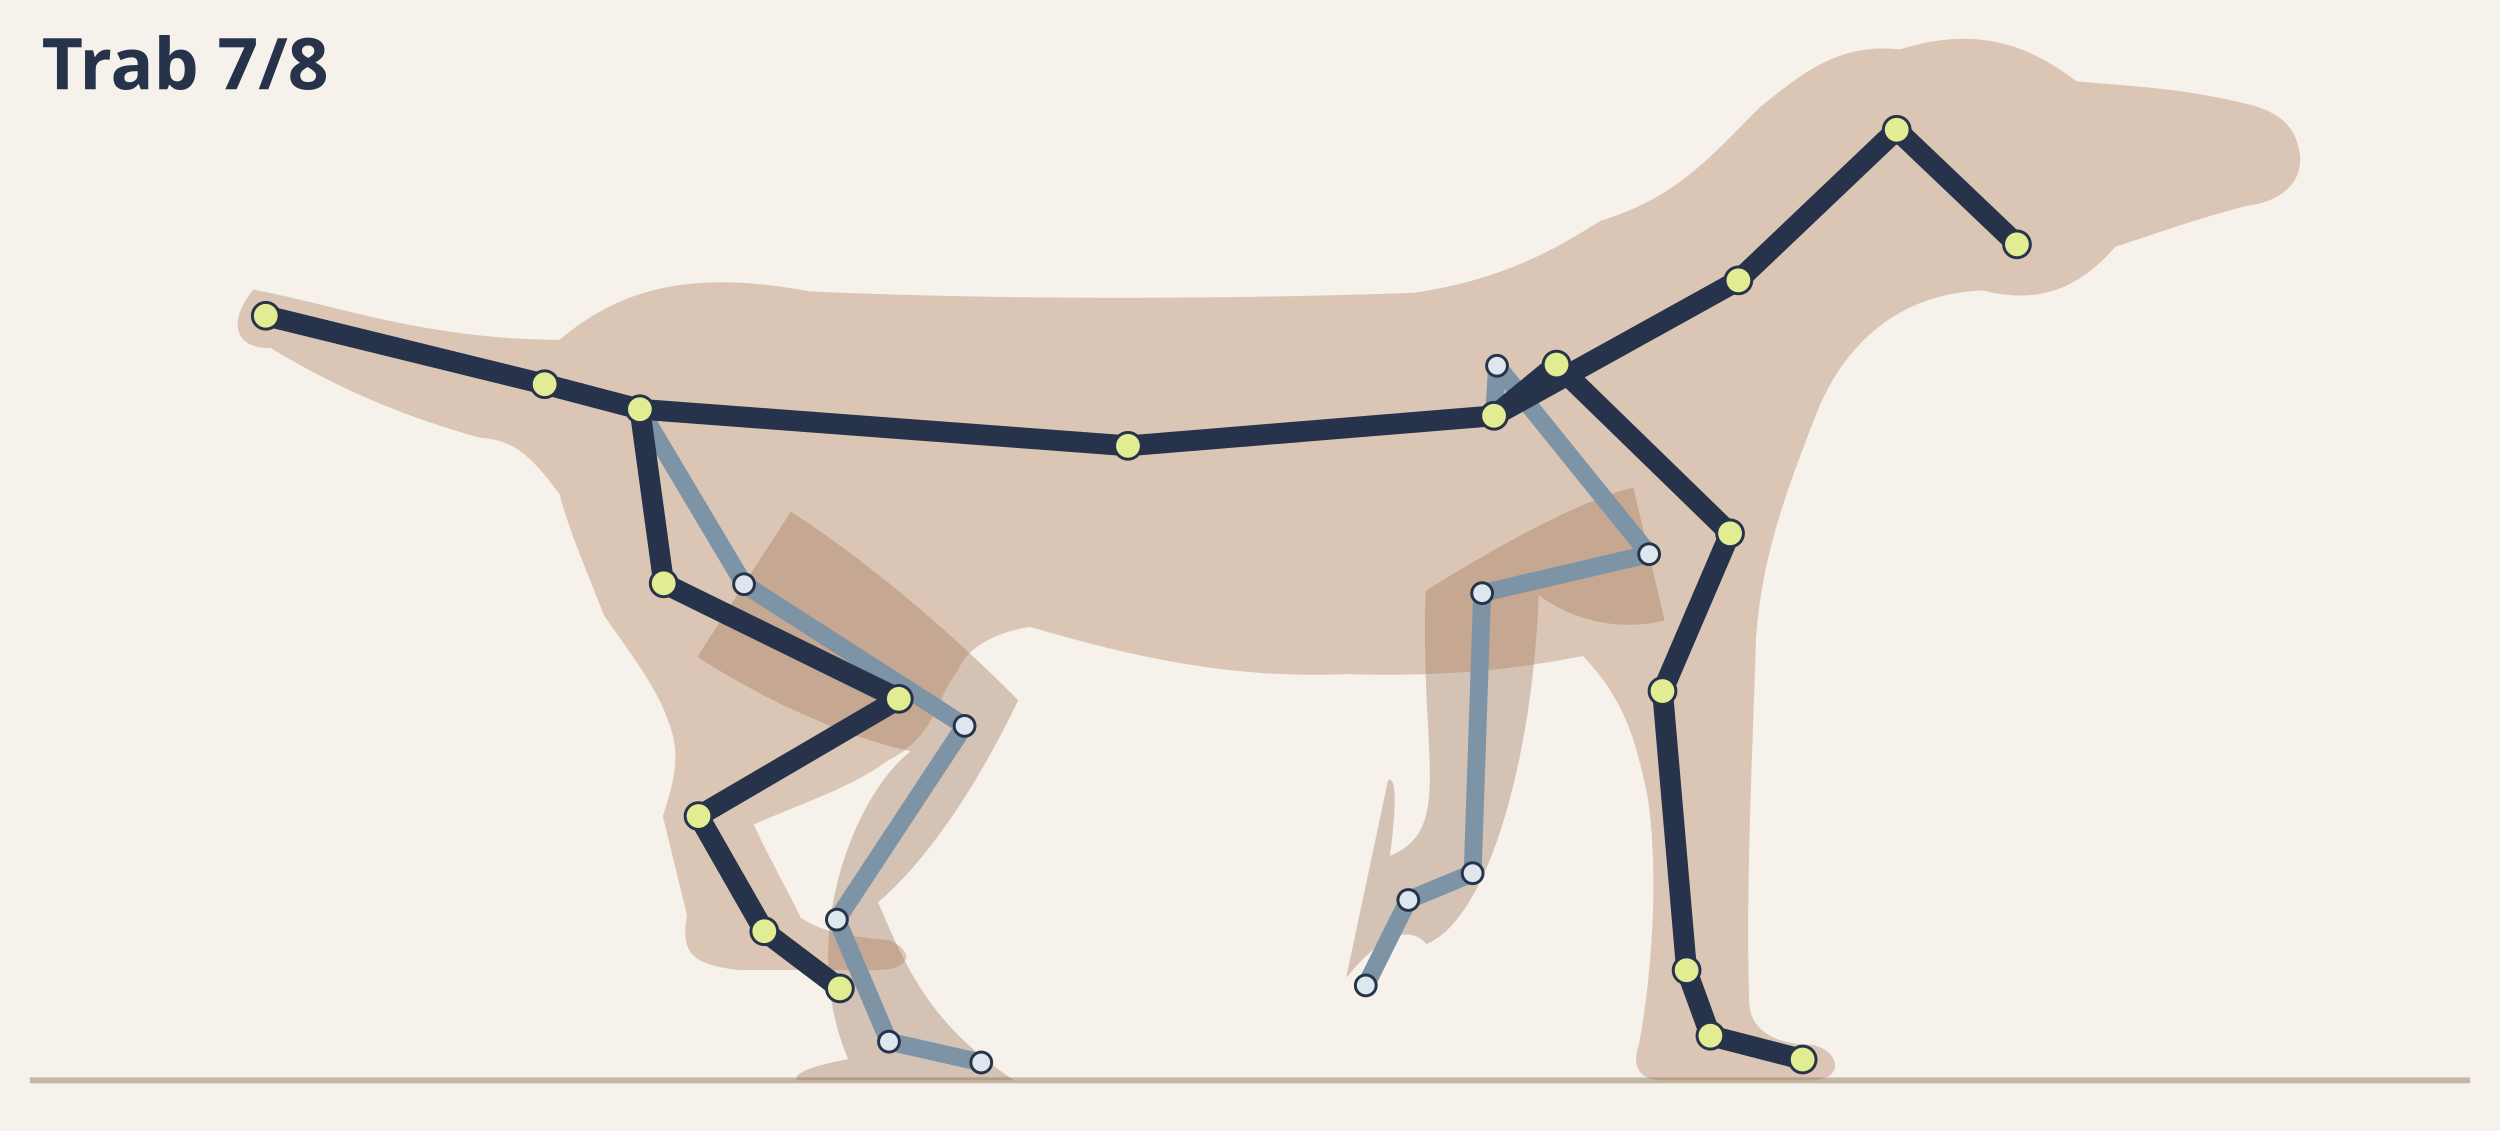
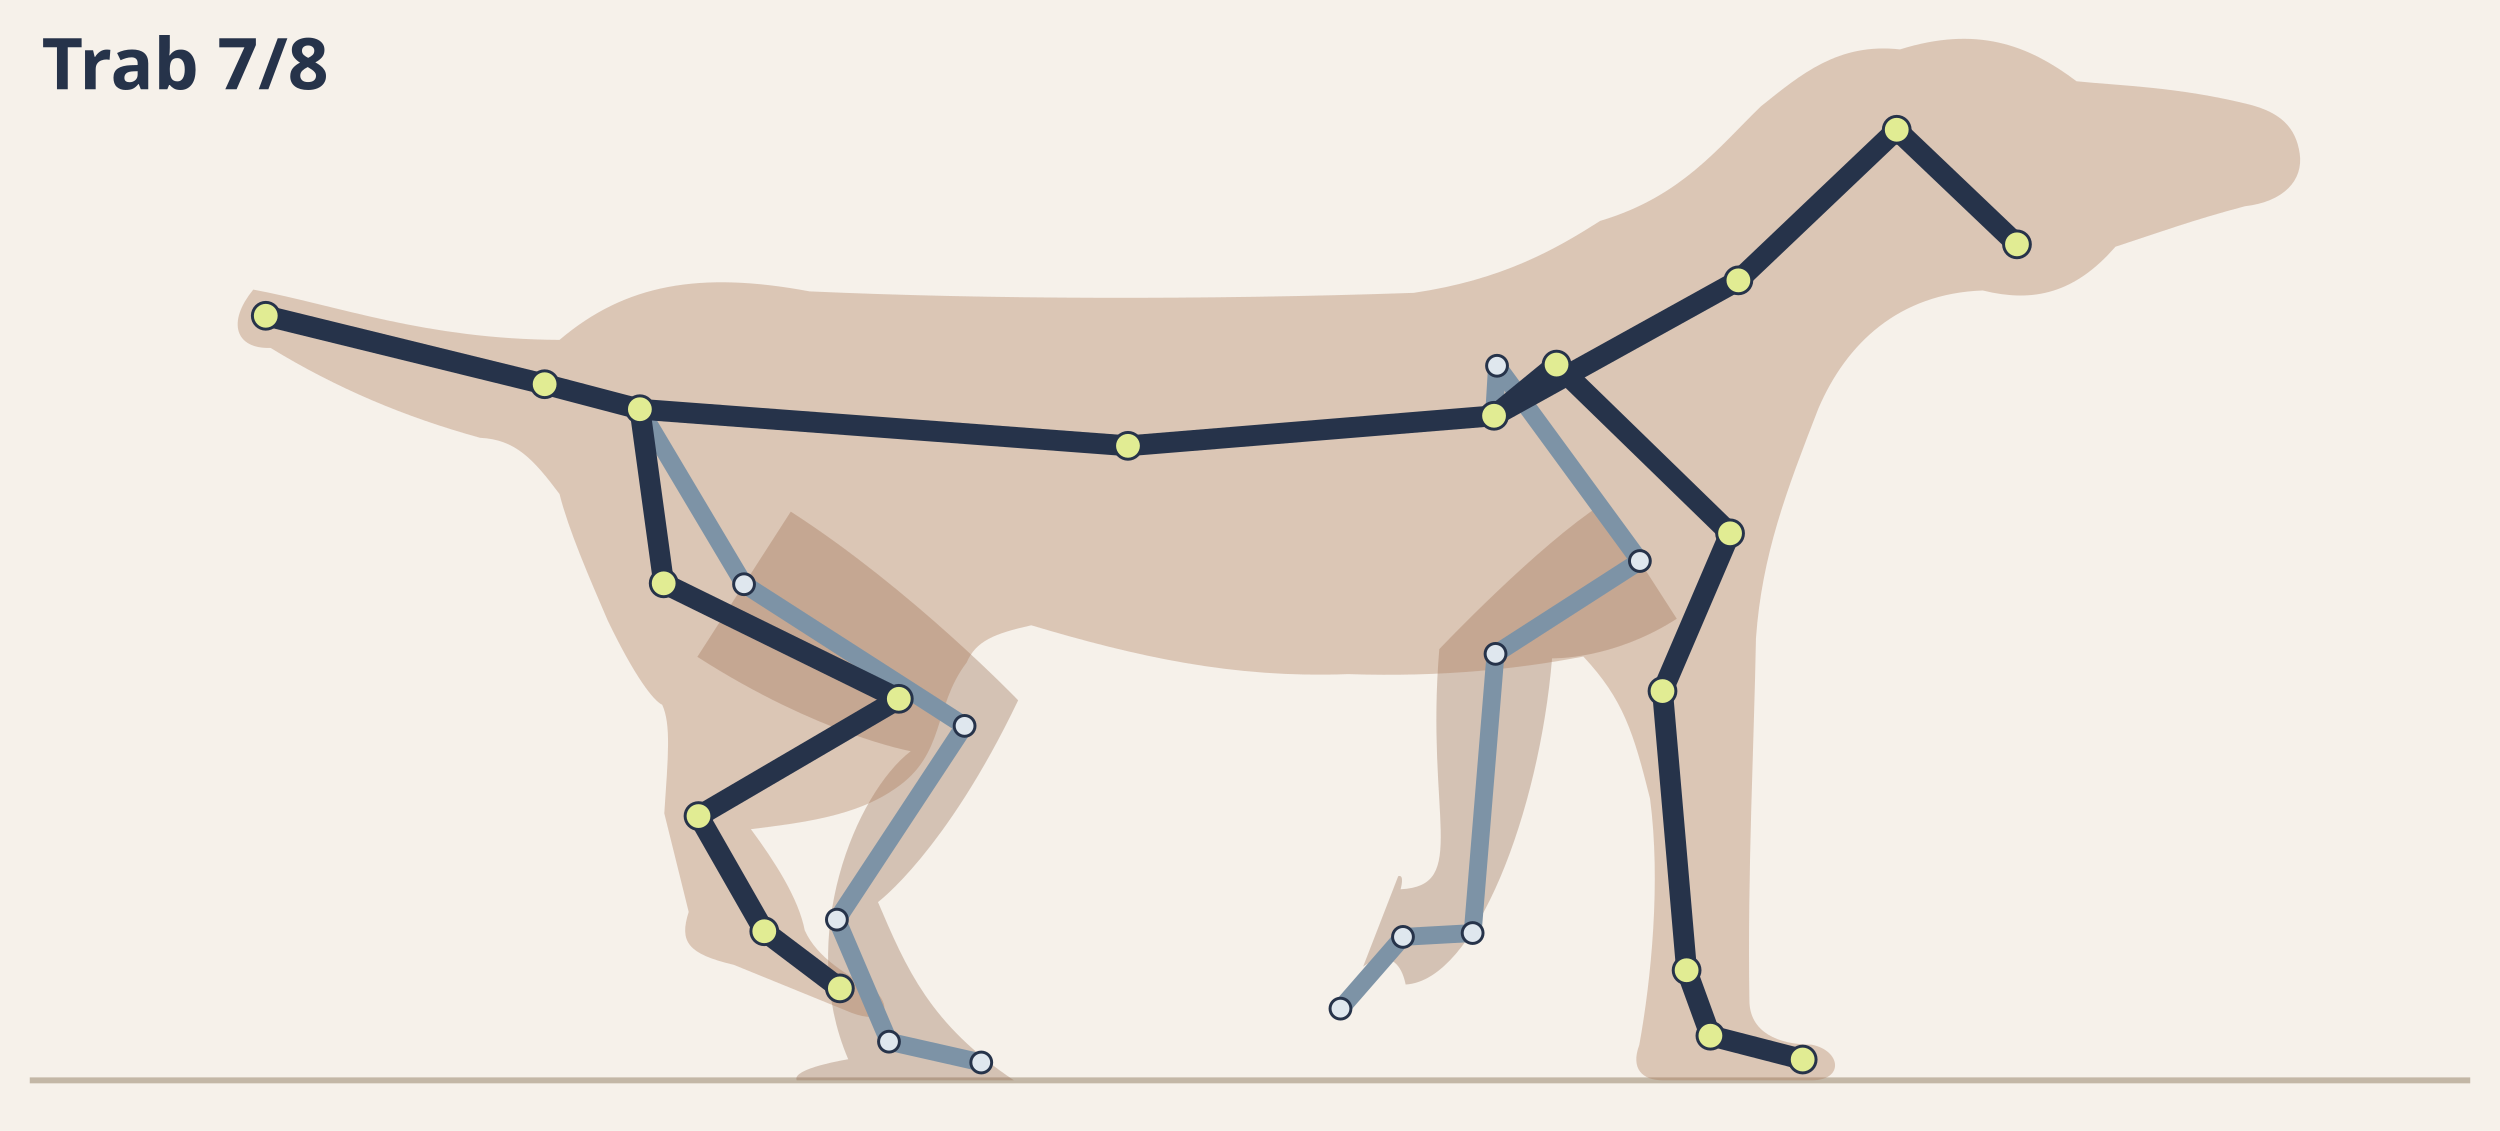
<svg xmlns="http://www.w3.org/2000/svg" viewBox="60 120 840 380">
  <rect x="60" y="120" width="840" height="380" fill="#f6f1ea" />
  <line x1="70" x2="890" y1="483" y2="483" stroke="#c3b7a6" stroke-width="2" />
  <path d="M325.7 291.9C366.4 318.1 402.1 355.3 402.1 355.3C377.7 406.3 355 423.1 355 423.1C364.6 445.6 372.5 464.1 400.7 483L327.7 483C325.7 479 345 475.9 345 475.9C327.4 434.9 347.6 386.5 366 372.4C366 372.4 335.1 366.9 294.3 340.7Z" fill="#956b50" opacity="0.35" />
-   <path d="M619.3 328.5C594.1 334.5 577 319.9 577 319.9C575.2 371.7 560.9 428.2 539.3 437.2C529.4 425.7 512.3 448.6 512.3 448.6L526.4 382.1C531 380 527 407.6 527 407.6C548.7 398.7 537.1 375.1 539 318.6C539 318.6 583.6 289.7 608.8 283.8Z" fill="#956b50" opacity="0.35" />
-   <path d="M145.1 217.3C173 222.5 202.8 234 248 234.2C270 215.5 295 211 332 217.9C392 220.6 465 220.8 535 218.4C565 214 582.9 203.6 597.7 194.2C625 186.1 637.4 169.5 651.7 155.7C665.1 145 677.6 134.3 698.4 136.6C724 128.6 741.3 134.9 757.7 147.3C771.8 148.8 791.8 149.1 816.1 155.2C826.2 157.9 831.4 162.7 832.7 171.6C834 180.6 827.3 187.8 814.3 189.3C796.5 194 784.6 198.4 770.8 202.9C757.3 218.4 743.4 221.9 726.2 217.6C698.1 218.6 680.4 235.3 671 257.2C660.2 285 652 306.5 650 334.5C649.1 368.6 646.5 414.1 647.7 456C647.7 467 657.7 471 668.7 471C678.7 473 679.7 483 668.7 483L618.7 483C611.7 483 607.7 479 610.7 471C614.7 449 617.6 416.1 613.7 388.2C609.2 366.7 605.5 355 591.9 340.4C571 344.6 545 347.6 513 346.5C474 348.2 441 340.9 406 330.6C393.4 332.8 384.9 337.8 382.1 344.9C373.4 356.2 375 366.8 358.4 375.5C346.8 384.2 330.6 389.5 313.2 397C319.7 410.8 325.6 420.9 329 428.3C336.8 433.9 348.8 434.9 358.8 435.9C367.8 439.9 365.8 445.9 354.8 445.9L307.8 445.9C291.8 443.9 288.8 439.9 290.8 427.4L282.7 394.2C287.2 380.8 288.5 372.8 284.7 362.8C281.2 352.1 273.1 341.1 263 326.9C258 313.9 251 298 248 286C239 274 233.1 267.7 221.3 267.1C195.9 260.1 173 250.4 150.9 236.9C139.1 237.3 136.1 228.3 145.1 217.3Z" fill="#a87554" opacity="0.35" />
+   <path d="M623.4 327.9C601.6 341.9 581.5 341.2 581.5 341.2C577.2 392.8 555.7 449.5 532.3 450.8C529.2 435.9 518 444.8 518 444.8L529.8 414.4C532.1 413.6 530.6 418.8 530.6 418.8C553.9 417.6 538.9 394.4 543.6 338.1C543.6 338.1 576.7 303.2 598.5 289.2Z" fill="#956b50" opacity="0.35" />
+   <path d="M145.1 217.3C173 222.5 202.8 234 248 234.2C270 215.5 295 211 332 217.9C392 220.6 465 220.8 535 218.4C565 214 582.9 203.6 597.7 194.2C625 186.1 637.4 169.5 651.7 155.7C665.1 145 677.6 134.3 698.4 136.6C724 128.6 741.3 134.9 757.7 147.3C771.8 148.8 791.8 149.1 816.1 155.2C826.2 157.9 831.4 162.7 832.7 171.6C834 180.6 827.3 187.8 814.3 189.3C796.5 194 784.6 198.4 770.8 202.9C757.3 218.4 743.4 221.9 726.2 217.6C698.1 218.6 680.4 235.3 671 257.2C660.2 285 652 306.5 650 334.5C649.4 368.9 647.1 413.7 647.8 455.9C647.7 467 657.7 471 668.7 471C678.7 473 679.7 483 668.7 483L618.8 483C611.8 483 607.8 479.1 610.8 471.1C614.8 449.1 618.1 416.2 614.4 388.3C608.9 366.3 605.5 355 592 340.6C571 344.6 545 347.6 513 346.5C474.2 348 441.4 340.5 406.5 330.1C394 332.9 387.9 335.4 384.8 342.6C373.4 357.6 377.9 373.4 360.9 384.9C347.9 394.1 330.2 396.4 312.3 398.6C320.5 409.7 328.3 421.9 330.4 432.6C334.6 442 345.1 447.9 353.9 452.7C360.6 459.4 356.4 464.2 346.1 460.3L306.6 444.2C290.9 440.5 288.2 436.4 291.4 426.4L283.2 393.3C284.5 374 285.5 363.4 282.5 356.8C279.6 355.5 273.3 347.4 264.2 328.5C258 314.1 251 298 248 286C239 274 233.1 267.7 221.3 267.1C195.9 260.1 173 250.4 150.9 236.9C139.1 237.3 136.1 228.3 145.1 217.3Z" fill="#a87554" opacity="0.35" />
  <line x1="275" y1="257.5" x2="310" y2="316.3" stroke="#7d93a6" stroke-width="6" stroke-linecap="round" />
  <line x1="310" y1="316.3" x2="384.1" y2="363.9" stroke="#7d93a6" stroke-width="6" stroke-linecap="round" />
  <line x1="384.1" y1="363.9" x2="341.2" y2="429" stroke="#7d93a6" stroke-width="6" stroke-linecap="round" />
  <line x1="341.2" y1="429" x2="358.7" y2="470" stroke="#7d93a6" stroke-width="6" stroke-linecap="round" />
  <line x1="358.7" y1="470" x2="389.7" y2="477" stroke="#7d93a6" stroke-width="6" stroke-linecap="round" />
  <line x1="562" y1="259.7" x2="563" y2="242.9" stroke="#7d93a6" stroke-width="6" stroke-linecap="round" />
-   <line x1="563" y1="242.9" x2="614.1" y2="306.2" stroke="#7d93a6" stroke-width="6" stroke-linecap="round" />
-   <line x1="614.1" y1="306.2" x2="558" y2="319.3" stroke="#7d93a6" stroke-width="6" stroke-linecap="round" />
-   <line x1="558" y1="319.3" x2="554.8" y2="413.4" stroke="#7d93a6" stroke-width="6" stroke-linecap="round" />
-   <line x1="554.8" y1="413.4" x2="533.2" y2="422.4" stroke="#7d93a6" stroke-width="6" stroke-linecap="round" />
-   <line x1="533.2" y1="422.4" x2="518.9" y2="451.1" stroke="#7d93a6" stroke-width="6" stroke-linecap="round" />
+   <line x1="563" y1="242.9" x2="611" y2="308.5" stroke="#7d93a6" stroke-width="6" stroke-linecap="round" />
+   <line x1="611" y1="308.5" x2="562.5" y2="339.7" stroke="#7d93a6" stroke-width="6" stroke-linecap="round" />
+   <line x1="562.5" y1="339.7" x2="554.8" y2="433.5" stroke="#7d93a6" stroke-width="6" stroke-linecap="round" />
+   <line x1="554.8" y1="433.5" x2="531.4" y2="434.8" stroke="#7d93a6" stroke-width="6" stroke-linecap="round" />
+   <line x1="531.4" y1="434.8" x2="510.4" y2="458.9" stroke="#7d93a6" stroke-width="6" stroke-linecap="round" />
  <line x1="149.3" y1="226.1" x2="243" y2="249.1" stroke="#26334a" stroke-width="7" stroke-linecap="round" />
  <line x1="243" y1="249.1" x2="275" y2="257.5" stroke="#26334a" stroke-width="7" stroke-linecap="round" />
  <line x1="275" y1="257.5" x2="439" y2="269.8" stroke="#26334a" stroke-width="7" stroke-linecap="round" />
  <line x1="439" y1="269.8" x2="562" y2="259.7" stroke="#26334a" stroke-width="7" stroke-linecap="round" />
  <line x1="562" y1="259.7" x2="644.1" y2="214.2" stroke="#26334a" stroke-width="7" stroke-linecap="round" />
  <line x1="644.1" y1="214.2" x2="697.3" y2="163.6" stroke="#26334a" stroke-width="7" stroke-linecap="round" />
  <line x1="697.3" y1="163.6" x2="737.7" y2="202.1" stroke="#26334a" stroke-width="7" stroke-linecap="round" />
  <line x1="275" y1="257.5" x2="283" y2="316" stroke="#26334a" stroke-width="7" stroke-linecap="round" />
  <line x1="283" y1="316" x2="362" y2="354.8" stroke="#26334a" stroke-width="7" stroke-linecap="round" />
  <line x1="362" y1="354.8" x2="294.7" y2="394.2" stroke="#26334a" stroke-width="7" stroke-linecap="round" />
  <line x1="294.7" y1="394.2" x2="316.8" y2="432.9" stroke="#26334a" stroke-width="7" stroke-linecap="round" />
  <line x1="316.8" y1="432.9" x2="342.2" y2="452.1" stroke="#26334a" stroke-width="7" stroke-linecap="round" />
  <line x1="562" y1="259.7" x2="583" y2="242.5" stroke="#26334a" stroke-width="7" stroke-linecap="round" />
  <line x1="583" y1="242.5" x2="641.3" y2="299.2" stroke="#26334a" stroke-width="7" stroke-linecap="round" />
  <line x1="641.3" y1="299.2" x2="618.6" y2="352.2" stroke="#26334a" stroke-width="7" stroke-linecap="round" />
  <line x1="618.6" y1="352.2" x2="626.7" y2="446" stroke="#26334a" stroke-width="7" stroke-linecap="round" />
  <line x1="626.7" y1="446" x2="634.7" y2="468" stroke="#26334a" stroke-width="7" stroke-linecap="round" />
  <line x1="634.7" y1="468" x2="665.7" y2="476" stroke="#26334a" stroke-width="7" stroke-linecap="round" />
  <circle cx="149.3" cy="226.1" r="4.5" fill="#e1ec93" stroke="#26334a" stroke-width="1" />
  <circle cx="243" cy="249.1" r="4.5" fill="#e1ec93" stroke="#26334a" stroke-width="1" />
  <circle cx="275" cy="257.5" r="4.5" fill="#e1ec93" stroke="#26334a" stroke-width="1" />
  <circle cx="439" cy="269.8" r="4.5" fill="#e1ec93" stroke="#26334a" stroke-width="1" />
  <circle cx="562" cy="259.7" r="4.5" fill="#e1ec93" stroke="#26334a" stroke-width="1" />
  <circle cx="644.1" cy="214.2" r="4.5" fill="#e1ec93" stroke="#26334a" stroke-width="1" />
  <circle cx="697.3" cy="163.6" r="4.5" fill="#e1ec93" stroke="#26334a" stroke-width="1" />
  <circle cx="737.7" cy="202.1" r="4.5" fill="#e1ec93" stroke="#26334a" stroke-width="1" />
  <circle cx="583" cy="242.5" r="4.5" fill="#e1ec93" stroke="#26334a" stroke-width="1" />
  <circle cx="641.3" cy="299.2" r="4.5" fill="#e1ec93" stroke="#26334a" stroke-width="1" />
  <circle cx="618.6" cy="352.2" r="4.5" fill="#e1ec93" stroke="#26334a" stroke-width="1" />
  <circle cx="626.7" cy="446" r="4.5" fill="#e1ec93" stroke="#26334a" stroke-width="1" />
  <circle cx="634.7" cy="468" r="4.5" fill="#e1ec93" stroke="#26334a" stroke-width="1" />
  <circle cx="665.7" cy="476" r="4.5" fill="#e1ec93" stroke="#26334a" stroke-width="1" />
  <circle cx="283" cy="316" r="4.5" fill="#e1ec93" stroke="#26334a" stroke-width="1" />
  <circle cx="362" cy="354.8" r="4.5" fill="#e1ec93" stroke="#26334a" stroke-width="1" />
  <circle cx="294.7" cy="394.2" r="4.5" fill="#e1ec93" stroke="#26334a" stroke-width="1" />
  <circle cx="316.8" cy="432.9" r="4.5" fill="#e1ec93" stroke="#26334a" stroke-width="1" />
  <circle cx="342.2" cy="452.1" r="4.5" fill="#e1ec93" stroke="#26334a" stroke-width="1" />
  <circle cx="563" cy="242.9" r="3.5" fill="#dfe7ee" stroke="#26334a" stroke-width="1" />
-   <circle cx="614.1" cy="306.2" r="3.5" fill="#dfe7ee" stroke="#26334a" stroke-width="1" />
-   <circle cx="558" cy="319.3" r="3.5" fill="#dfe7ee" stroke="#26334a" stroke-width="1" />
-   <circle cx="554.8" cy="413.4" r="3.5" fill="#dfe7ee" stroke="#26334a" stroke-width="1" />
-   <circle cx="533.2" cy="422.4" r="3.5" fill="#dfe7ee" stroke="#26334a" stroke-width="1" />
-   <circle cx="518.9" cy="451.1" r="3.5" fill="#dfe7ee" stroke="#26334a" stroke-width="1" />
+   <circle cx="611" cy="308.5" r="3.5" fill="#dfe7ee" stroke="#26334a" stroke-width="1" />
+   <circle cx="562.5" cy="339.7" r="3.5" fill="#dfe7ee" stroke="#26334a" stroke-width="1" />
+   <circle cx="554.8" cy="433.5" r="3.5" fill="#dfe7ee" stroke="#26334a" stroke-width="1" />
+   <circle cx="531.4" cy="434.8" r="3.5" fill="#dfe7ee" stroke="#26334a" stroke-width="1" />
+   <circle cx="510.4" cy="458.9" r="3.5" fill="#dfe7ee" stroke="#26334a" stroke-width="1" />
  <circle cx="310" cy="316.3" r="3.5" fill="#dfe7ee" stroke="#26334a" stroke-width="1" />
  <circle cx="384.1" cy="363.9" r="3.5" fill="#dfe7ee" stroke="#26334a" stroke-width="1" />
  <circle cx="341.2" cy="429" r="3.5" fill="#dfe7ee" stroke="#26334a" stroke-width="1" />
  <circle cx="358.7" cy="470" r="3.5" fill="#dfe7ee" stroke="#26334a" stroke-width="1" />
  <circle cx="389.7" cy="477" r="3.5" fill="#dfe7ee" stroke="#26334a" stroke-width="1" />
  <text x="74" y="150" font-family="sans-serif" font-size="24" font-weight="700" fill="#26334a">Trab 7/8</text>
</svg>
